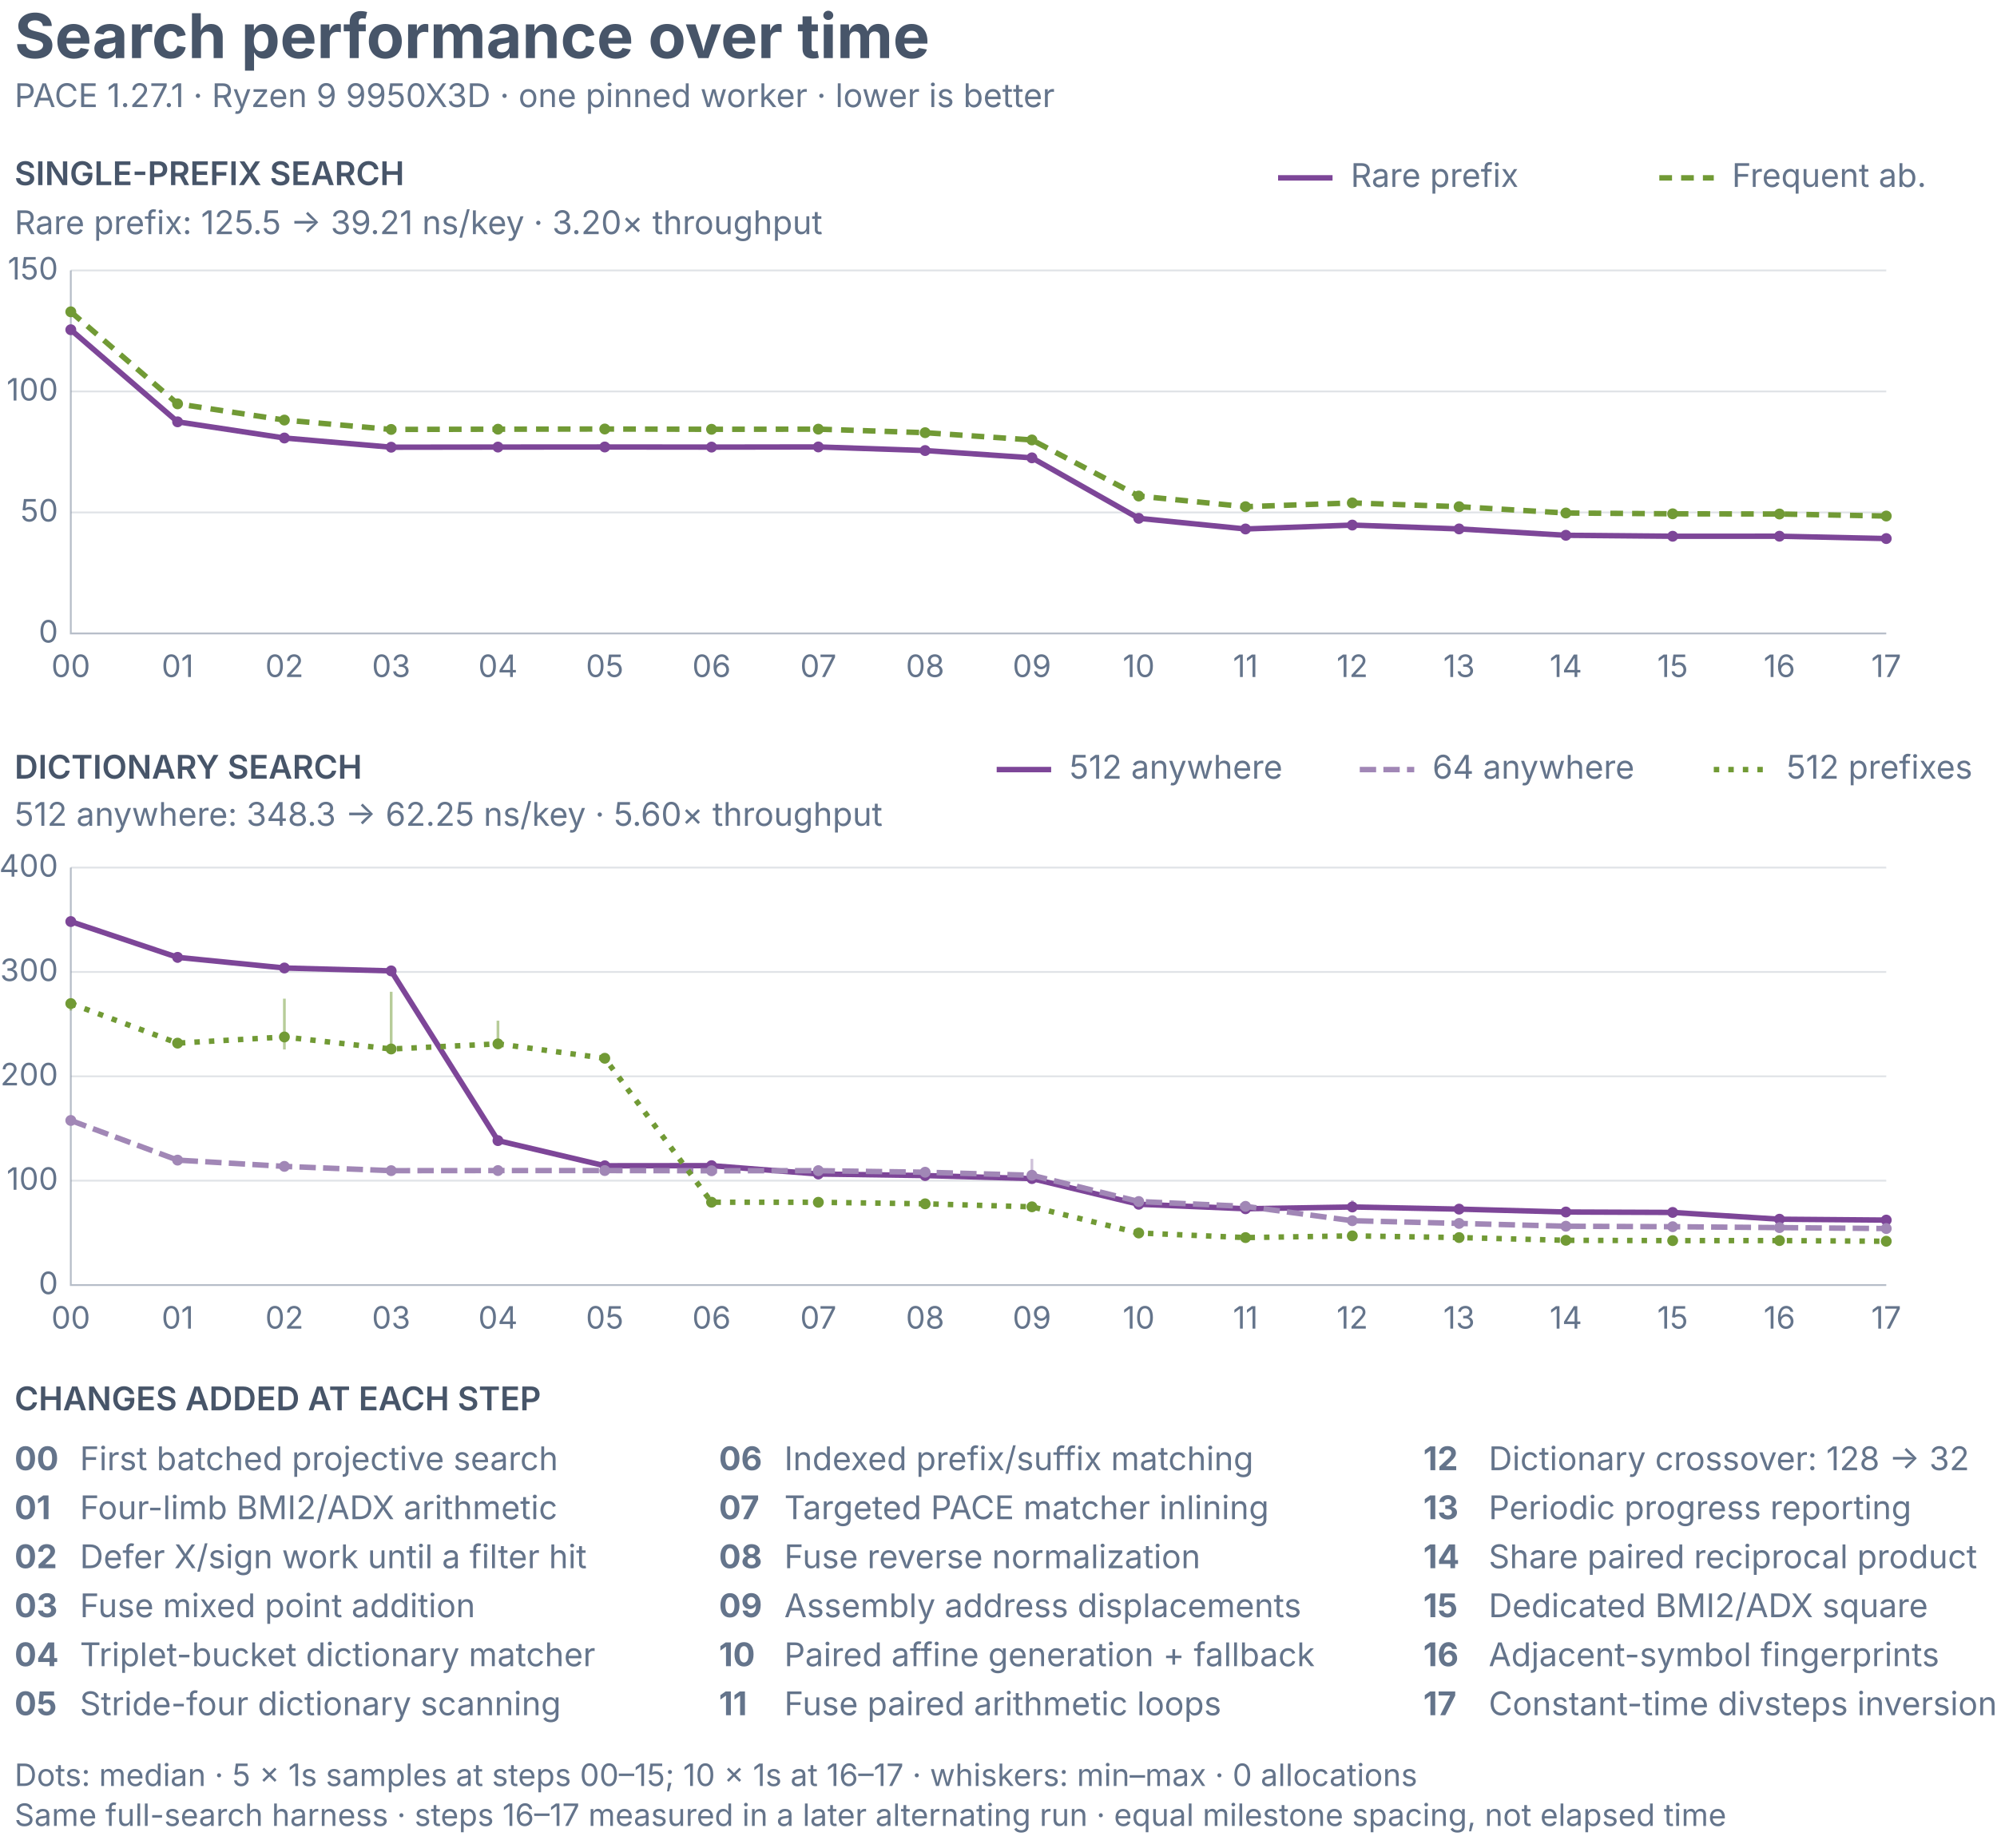
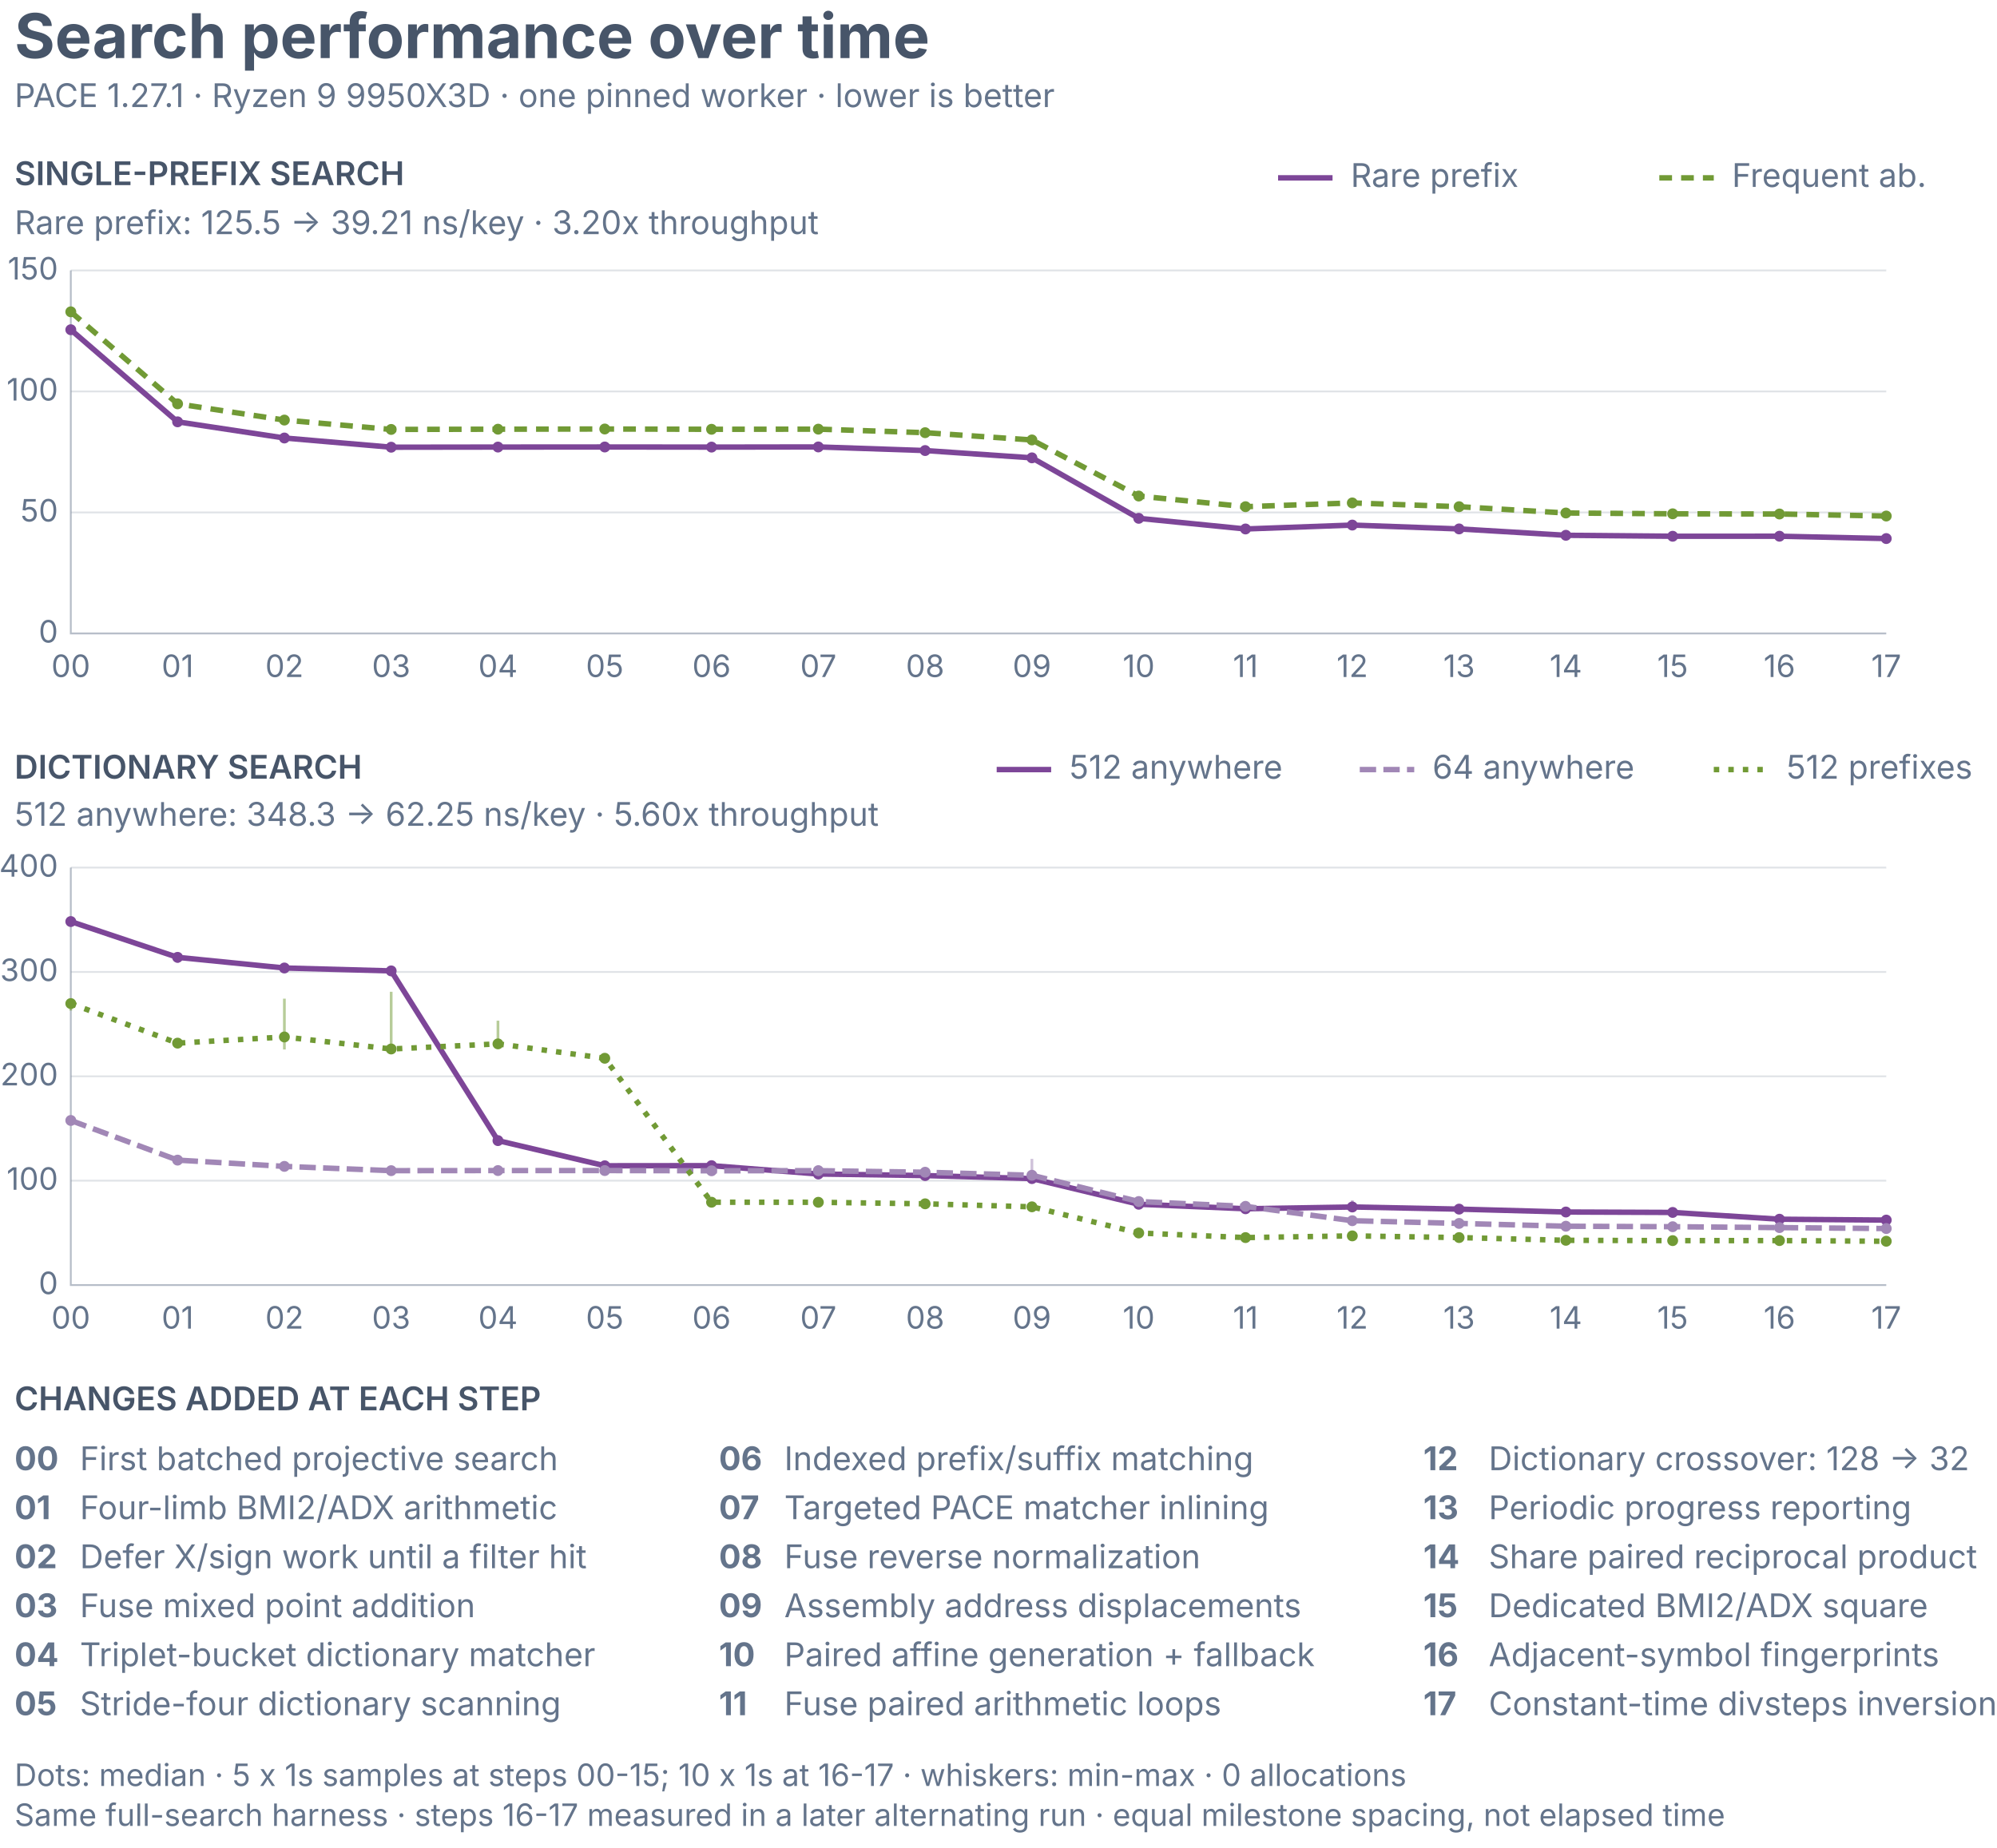
- <svg xmlns="http://www.w3.org/2000/svg" width="1100" height="1018" viewBox="36 6 1100 1018" role="img" aria-labelledby="title description">
-   <style>
- 		:root { color-scheme: light; }
- 		text { fill: #64748b; font-family: -apple-system, BlinkMacSystemFont, "Segoe UI", sans-serif; font-size: 18px; }
- 		polyline { fill: none; stroke-width: 3; stroke-linejoin: round; }
- 		circle { stroke: none; }
- 		.title { fill: #475569; font-size: 34px; font-weight: 650; }
- 		.section { fill: #475569; font-size: 18px; font-weight: 600; }
- 		.summary { font-size: 18px; }
- 		.grid { fill: none; stroke: #8592a3; stroke-opacity: 0.25; stroke-width: 1; }
- 		.axis { fill: none; stroke: #8592a3; stroke-opacity: 0.6; stroke-width: 1; }
- 		.ticks text { font-size: 17px; font-variant-numeric: tabular-nums; }
- 		.series { fill: currentColor; stroke: currentColor; }
- 		.range { fill: none; stroke-width: 1.5; stroke-opacity: 0.5; }
- 		.rare, .dictionary512 { color: #7d4698; }
- 		.frequent, .prefix512 { color: #719a35; }
- 		.frequent polyline { stroke-dasharray: 7 5; }
- 		.dictionary64 { color: #a187b6; }
- 		.dictionary64 polyline { stroke-dasharray: 9 4; }
- 		.prefix512 polyline { stroke-dasharray: 3 5; }
- 		.step { font-weight: 650; font-variant-numeric: tabular-nums; }
- 		.footer { font-size: 17px; }
- 	</style>
-   <text class="title" x="44" y="38">Search performance over time</text>
+ <svg xmlns="http://www.w3.org/2000/svg" viewBox="36 6 1100 1018">
+   <style>:root{color-scheme:light}text{fill:#64748b;font-family:-apple-system,BlinkMacSystemFont,"Segoe UI",sans-serif;font-size:18px}polyline{fill:none;stroke-width:3;stroke-linejoin:round}circle{stroke:none}.title{fill:#475569;font-size:34px;font-weight:650}.section{fill:#475569;font-weight:600}.section,.summary{font-size:18px}.axis,.grid{fill:none;stroke:#8592a3;stroke-width:1}.grid{stroke-opacity:.25}.axis{stroke-opacity:.6}.ticks text{font-size:17px;font-variant-numeric:tabular-nums}.series{fill:currentColor;stroke:currentColor}.range{fill:none;stroke-width:1.5;stroke-opacity:.5}.dictionary512,.rare{color:#7d4698}.frequent,.prefix512{color:#719a35}.frequent polyline{stroke-dasharray:7 5}.dictionary64{color:#a187b6}.dictionary64 polyline{stroke-dasharray:9 4}.prefix512 polyline{stroke-dasharray:3 5}.step{font-weight:650;font-variant-numeric:tabular-nums}.footer{font-size:17px}</style>
+   <text x="44" y="38" class="title">Search performance over time</text>
  <text x="44" y="65">PACE 1.27.1 · Ryzen 9 9950X3D · one pinned worker · lower is better</text>
-   <text class="section" x="44" y="108">SINGLE-PREFIX SEARCH</text>
-   <text class="summary" x="44" y="135">Rare prefix: 125.5 → 39.21 ns/key · 3.20× throughput</text>
-   <path class="series rare" d="M740,104h30" stroke-width="3" />
+   <text x="44" y="108" class="section">SINGLE-PREFIX SEARCH</text>
+   <text x="44" y="135" class="summary">Rare prefix: 125.5 → 39.21 ns/key · 3.20x throughput</text>
+   <path stroke-width="3" d="M740 104h30" class="series rare" />
  <text x="780" y="109">Rare prefix</text>
-   <path class="series frequent" d="M950,104h30" stroke-width="3" stroke-dasharray="7 5" />
+   <path stroke-dasharray="7 5" stroke-width="3" d="M950 104h30" class="series frequent" />
  <text x="990" y="109">Frequent ab.</text>
-   <path class="grid" d="M75,155H1075 M75,221.67H1075 M75,288.33H1075" />
-   <path class="axis" d="M75,155V355H1075" />
+   <path d="M75 155h1000M75 221.67h1000M75 288.33h1000" class="grid" />
+   <path d="M75 155v200h1000" class="axis" />
  <g class="ticks" text-anchor="end">
    <text x="68" y="160">150</text>
    <text x="68" y="226.67">100</text>
    <text x="68" y="293.33">50</text>
    <text x="68" y="360">0</text>
  </g>
  <g class="ticks" text-anchor="middle">
    <text x="75" y="379">00</text>
    <text x="133.82" y="379">01</text>
    <text x="192.65" y="379">02</text>
    <text x="251.47" y="379">03</text>
    <text x="310.29" y="379">04</text>
    <text x="369.12" y="379">05</text>
    <text x="427.94" y="379">06</text>
    <text x="486.76" y="379">07</text>
    <text x="545.59" y="379">08</text>
    <text x="604.41" y="379">09</text>
    <text x="663.24" y="379">10</text>
    <text x="722.06" y="379">11</text>
    <text x="780.88" y="379">12</text>
    <text x="839.71" y="379">13</text>
    <text x="898.53" y="379">14</text>
    <text x="957.35" y="379">15</text>
    <text x="1016.18" y="379">16</text>
    <text x="1075" y="379">17</text>
  </g>
  <g id="rare" class="series rare">
-     <path class="range" d="M75,187.53V187.8 M133.82,238.35V238.43 M192.65,247.11V247.36 M251.47,252.31V252.39 M310.29,252.29V252.37 M369.12,252.24V252.31 M427.94,252.13V252.39 M486.76,252.24V252.35 M545.59,254.15V254.25 M604.41,258.07V258.28 M663.24,291.55V291.6 M722.06,297.4V297.47 M780.88,295.27V295.31 M839.71,297.41V297.43 M898.53,300.89V300.93 M957.35,300.29V301.48 M1016.18,301.36V301.45 M1075,302.67V302.73" />
+     <path d="M75 187.53v.27m58.82 50.55v.08m58.83 8.68v.25m58.82 4.95v.08m58.82-.1v.08m58.83-.13v.07m58.82-.18v.26m58.82-.15v.11m58.83 1.8v.1m58.82 3.82v.21m58.83 33.27v.05m58.82 5.8v.07m58.82-2.2v.04m58.83 2.1v.02m58.82 3.46v.04m58.82-.64v1.19m58.83-.12v.09m58.82 1.22v.06" class="range" />
    <polyline points="75,187.67 133.82,238.41 192.65,247.32 251.47,252.39 310.29,252.31 369.12,252.27 427.94,252.33 486.76,252.24 545.59,254.23 604.41,258.25 663.24,291.57 722.06,297.44 780.88,295.29 839.71,297.41 898.53,300.92 957.35,301.45 1016.18,301.43 1075,302.72" />
    <circle cx="75" cy="187.67" r="3" />
    <circle cx="133.82" cy="238.41" r="3" />
    <circle cx="192.65" cy="247.32" r="3" />
    <circle cx="251.47" cy="252.39" r="3" />
    <circle cx="310.29" cy="252.31" r="3" />
    <circle cx="369.12" cy="252.27" r="3" />
    <circle cx="427.94" cy="252.33" r="3" />
    <circle cx="486.76" cy="252.24" r="3" />
    <circle cx="545.59" cy="254.23" r="3" />
    <circle cx="604.41" cy="258.25" r="3" />
    <circle cx="663.24" cy="291.57" r="3" />
    <circle cx="722.06" cy="297.44" r="3" />
    <circle cx="780.88" cy="295.29" r="3" />
    <circle cx="839.71" cy="297.41" r="3" />
    <circle cx="898.53" cy="300.92" r="3" />
    <circle cx="957.35" cy="301.45" r="3" />
    <circle cx="1016.18" cy="301.43" r="3" />
    <circle cx="1075" cy="302.72" r="3" />
  </g>
  <g id="frequent" class="series frequent">
-     <path class="range" d="M75,177.53V177.93 M133.82,228.37V228.53 M192.65,237.29V237.49 M251.47,242.49V242.61 M310.29,242.36V242.51 M369.12,242.33V242.41 M427.94,242.32V242.56 M486.76,242.28V242.51 M545.59,244.28V244.41 M604.41,248.09V248.4 M663.24,279.21V279.31 M722.06,285.12V285.2 M780.88,283.04V283.11 M839.71,285.12V285.17 M898.53,288.63V288.65 M957.35,288.01V289.19 M1016.18,289.12V289.21 M1075,290.16V290.36" />
+     <path d="M75 177.53v.4m58.82 50.44v.16m58.83 8.76v.2m58.82 5v.12m58.82-.25v.15m58.83-.18v.08m58.82-.09v.24m58.82-.28v.23m58.83 1.77v.13m58.82 3.68v.31m58.83 30.81v.1m58.82 5.81v.08m58.82-2.16v.07m58.83 2.01v.05m58.82 3.46v.02m58.82-.64v1.18m58.83-.07v.09m58.82.95v.2" class="range" />
    <polyline points="75,177.8 133.82,228.49 192.65,237.44 251.47,242.6 310.29,242.47 369.12,242.36 427.94,242.52 486.76,242.44 545.59,244.39 604.41,248.39 663.24,279.29 722.06,285.16 780.88,283.09 839.71,285.16 898.53,288.64 957.35,289.08 1016.18,289.19 1075,290.31" />
    <circle cx="75" cy="177.8" r="3" />
    <circle cx="133.82" cy="228.49" r="3" />
    <circle cx="192.65" cy="237.44" r="3" />
    <circle cx="251.47" cy="242.6" r="3" />
    <circle cx="310.29" cy="242.47" r="3" />
    <circle cx="369.12" cy="242.36" r="3" />
    <circle cx="427.94" cy="242.52" r="3" />
    <circle cx="486.76" cy="242.44" r="3" />
    <circle cx="545.59" cy="244.39" r="3" />
    <circle cx="604.41" cy="248.39" r="3" />
    <circle cx="663.24" cy="279.29" r="3" />
    <circle cx="722.06" cy="285.16" r="3" />
    <circle cx="780.88" cy="283.09" r="3" />
    <circle cx="839.71" cy="285.16" r="3" />
    <circle cx="898.53" cy="288.64" r="3" />
    <circle cx="957.35" cy="289.08" r="3" />
    <circle cx="1016.18" cy="289.19" r="3" />
    <circle cx="1075" cy="290.31" r="3" />
  </g>
-   <text class="section" x="44" y="435">DICTIONARY SEARCH</text>
-   <text class="summary" x="44" y="461">512 anywhere: 348.3 → 62.25 ns/key · 5.60× throughput</text>
-   <path class="series dictionary512" d="M585,430h30" stroke-width="3" />
+   <text x="44" y="435" class="section">DICTIONARY SEARCH</text>
+   <text x="44" y="461" class="summary">512 anywhere: 348.3 → 62.25 ns/key · 5.60x throughput</text>
+   <path stroke-width="3" d="M585 430h30" class="series dictionary512" />
  <text x="625" y="435">512 anywhere</text>
-   <path class="series dictionary64" d="M785,430h30" stroke-width="3" stroke-dasharray="9 4" />
+   <path stroke-dasharray="9 4" stroke-width="3" d="M785 430h30" class="series dictionary64" />
  <text x="825" y="435">64 anywhere</text>
-   <path class="series prefix512" d="M980,430h30" stroke-width="3" stroke-dasharray="3 5" />
+   <path stroke-dasharray="3 5" stroke-width="3" d="M980 430h30" class="series prefix512" />
  <text x="1020" y="435">512 prefixes</text>
-   <path class="grid" d="M75,484H1075 M75,541.5H1075 M75,599H1075 M75,656.5H1075" />
-   <path class="axis" d="M75,484V714H1075" />
+   <path d="M75 484h1000M75 541.5h1000M75 599h1000M75 656.5h1000" class="grid" />
+   <path d="M75 484v230h1000" class="axis" />
  <g class="ticks" text-anchor="end">
    <text x="68" y="489">400</text>
    <text x="68" y="546.5">300</text>
    <text x="68" y="604">200</text>
    <text x="68" y="661.5">100</text>
    <text x="68" y="719">0</text>
  </g>
  <g class="ticks" text-anchor="middle">
    <text x="75" y="738">00</text>
    <text x="133.82" y="738">01</text>
    <text x="192.65" y="738">02</text>
    <text x="251.47" y="738">03</text>
    <text x="310.29" y="738">04</text>
    <text x="369.12" y="738">05</text>
    <text x="427.94" y="738">06</text>
    <text x="486.76" y="738">07</text>
    <text x="545.59" y="738">08</text>
    <text x="604.41" y="738">09</text>
    <text x="663.24" y="738">10</text>
    <text x="722.06" y="738">11</text>
    <text x="780.88" y="738">12</text>
    <text x="839.71" y="738">13</text>
    <text x="898.53" y="738">14</text>
    <text x="957.35" y="738">15</text>
    <text x="1016.18" y="738">16</text>
    <text x="1075" y="738">17</text>
  </g>
  <g id="dictionary512" class="series dictionary512">
-     <path class="range" d="M75,513.27V516.09 M133.82,532.99V536.44 M192.65,538.11V539.55 M251.47,540.64V541.27 M310.29,632.92V634.59 M369.12,647.07V648.28 M427.94,647.24V648.22 M486.76,652.07V652.88 M545.59,652.71V653.68 M604.41,651.38V655.47 M663.24,668.43V669.5 M722.06,671.08V671.98 M780.88,667.41V671.06 M839.71,671.52V672.2 M898.53,672.85V673.81 M957.35,673.47V674.16 M1016.18,676.62V677.77 M1075,676.65V678.3" />
+     <path d="M75 513.27v2.82m58.82 16.9v3.45m58.83 1.67v1.44m58.82 1.09v.63m58.82 91.65v1.67m58.83 12.48v1.21m58.82-1.04v.98m58.82 3.85v.81m58.83-.17v.97m58.82-2.3v4.09m58.83 12.96v1.07m58.82 1.58v.9m58.82-4.57v3.65m58.83.46v.68m58.82.65v.96m58.82-.34v.69m58.83 2.46v1.15m58.82-1.12v1.65" class="range" />
    <polyline points="75,513.73 133.82,533.45 192.65,539.32 251.47,540.92 310.29,634.42 369.12,648.28 427.94,648.22 486.76,652.82 545.59,653.68 604.41,655.35 663.24,669.48 722.06,671.97 780.88,670.99 839.71,672.17 898.53,673.76 957.35,673.99 1016.18,677.73 1075,678.21" />
    <circle cx="75" cy="513.73" r="3" />
    <circle cx="133.82" cy="533.45" r="3" />
    <circle cx="192.65" cy="539.32" r="3" />
    <circle cx="251.47" cy="540.92" r="3" />
    <circle cx="310.29" cy="634.42" r="3" />
    <circle cx="369.12" cy="648.28" r="3" />
    <circle cx="427.94" cy="648.22" r="3" />
    <circle cx="486.76" cy="652.82" r="3" />
    <circle cx="545.59" cy="653.68" r="3" />
    <circle cx="604.41" cy="655.35" r="3" />
    <circle cx="663.24" cy="669.48" r="3" />
    <circle cx="722.06" cy="671.97" r="3" />
    <circle cx="780.88" cy="670.99" r="3" />
    <circle cx="839.71" cy="672.17" r="3" />
    <circle cx="898.53" cy="673.76" r="3" />
    <circle cx="957.35" cy="673.99" r="3" />
    <circle cx="1016.18" cy="677.73" r="3" />
    <circle cx="1075" cy="678.21" r="3" />
  </g>
  <g id="dictionary64" class="series dictionary64">
-     <path class="range" d="M75,622.06V623.5 M133.82,644.14V645.29 M192.65,647.88V648.74 M251.47,649.49V651.04 M310.29,649.89V651.04 M369.12,649.83V650.98 M427.94,649.83V651.04 M486.76,648.05V650.98 M545.59,650.81V651.84 M604.41,644.48V653.63 M663.24,667.3V668.14 M722.06,669.7V670.69 M780.88,677.95V678.57 M839.71,679.39V680.06 M898.53,680.95V681.59 M957.35,681.37V681.87 M1016.18,681.61V682.37 M1075,682.09V682.92" />
+     <path d="M75 622.06v1.44m58.82 20.64v1.15m58.83 2.59v.86m58.82.75v1.55m58.82-1.15v1.15m58.83-1.21v1.15m58.82-1.15v1.21m58.82-2.99v2.93m58.83-.17v1.03m58.82-7.36v9.15m58.83 13.67v.84m58.82 1.56v.99m58.82 7.26v.62m58.83.82v.67m58.82.89v.64m58.82-.22v.5m58.83-.26v.76m58.82-.28v.83" class="range" />
    <polyline points="75,623.32 133.82,645.17 192.65,648.62 251.47,650.98 310.29,650.92 369.12,650.92 427.94,651.04 486.76,650.98 545.59,651.84 604.41,653.51 663.24,667.98 722.06,670.64 780.88,678.55 839.71,680.04 898.53,681.59 957.35,681.86 1016.18,682.35 1075,682.87" />
    <circle cx="75" cy="623.32" r="3" />
    <circle cx="133.82" cy="645.17" r="3" />
    <circle cx="192.65" cy="648.62" r="3" />
    <circle cx="251.47" cy="650.98" r="3" />
    <circle cx="310.29" cy="650.92" r="3" />
    <circle cx="369.12" cy="650.92" r="3" />
    <circle cx="427.94" cy="651.04" r="3" />
    <circle cx="486.76" cy="650.98" r="3" />
    <circle cx="545.59" cy="651.84" r="3" />
    <circle cx="604.41" cy="653.51" r="3" />
    <circle cx="663.24" cy="667.98" r="3" />
    <circle cx="722.06" cy="670.64" r="3" />
    <circle cx="780.88" cy="678.55" r="3" />
    <circle cx="839.71" cy="680.04" r="3" />
    <circle cx="898.53" cy="681.59" r="3" />
    <circle cx="957.35" cy="681.86" r="3" />
    <circle cx="1016.18" cy="682.35" r="3" />
    <circle cx="1075" cy="682.87" r="3" />
  </g>
  <g id="prefix512" class="series prefix512">
-     <path class="range" d="M75,558.23V562.77 M133.82,578.01V581.46 M192.65,556.22V584.22 M251.47,552.42V584.86 M310.29,568.35V582.73 M369.12,588.02V590.38 M427.94,667.75V668.41 M486.76,667.67V668.42 M545.59,668.63V669.25 M604.41,670.24V670.96 M663.24,684.91V685.34 M722.06,687.39V687.87 M780.88,684.05V686.93 M839.71,687.34V687.86 M898.53,688.97V689.37 M957.35,689.17V689.63 M1016.18,688.57V689.53 M1075,688.88V690.1" />
+     <path d="M75 558.23v4.54m58.82 15.24v3.45m58.83-25.24v28m58.82-31.8v32.44m58.82-16.51v14.38m58.83 5.29v2.36m58.82 77.37v.66m58.82-.74v.75m58.83.21v.62m58.82.99v.72m58.83 13.95v.43m58.82 2.05v.48m58.82-3.82v2.88m58.83.41v.52m58.82 1.11v.4m58.82-.2v.46m58.83-1.06v.96m58.82-.65v1.22" class="range" />
    <polyline points="75,558.92 133.82,580.72 192.65,577.32 251.47,583.94 310.29,581.12 369.12,589.05 427.94,668.37 486.76,668.4 545.59,669.24 604.41,670.9 663.24,685.32 722.06,687.85 780.88,686.91 839.71,687.84 898.53,689.35 957.35,689.52 1016.18,689.5 1075,689.87" />
    <circle cx="75" cy="558.92" r="3" />
    <circle cx="133.82" cy="580.72" r="3" />
    <circle cx="192.65" cy="577.32" r="3" />
    <circle cx="251.47" cy="583.94" r="3" />
    <circle cx="310.29" cy="581.12" r="3" />
    <circle cx="369.12" cy="589.05" r="3" />
    <circle cx="427.94" cy="668.37" r="3" />
    <circle cx="486.76" cy="668.4" r="3" />
    <circle cx="545.59" cy="669.24" r="3" />
    <circle cx="604.41" cy="670.9" r="3" />
    <circle cx="663.24" cy="685.32" r="3" />
    <circle cx="722.06" cy="687.85" r="3" />
    <circle cx="780.88" cy="686.91" r="3" />
    <circle cx="839.71" cy="687.84" r="3" />
    <circle cx="898.53" cy="689.35" r="3" />
    <circle cx="957.35" cy="689.52" r="3" />
    <circle cx="1016.18" cy="689.5" r="3" />
    <circle cx="1075" cy="689.87" r="3" />
  </g>
-   <text class="section" x="44" y="783">CHANGES ADDED AT EACH STEP</text>
-   <g>
-     <text x="44" y="816">
-       <tspan class="step">00</tspan>
-       <tspan x="80">First batched projective search</tspan>
-     </text>
-     <text x="44" y="843">
-       <tspan class="step">01</tspan>
-       <tspan x="80">Four-limb BMI2/ADX arithmetic</tspan>
-     </text>
-     <text x="44" y="870">
-       <tspan class="step">02</tspan>
-       <tspan x="80">Defer X/sign work until a filter hit</tspan>
-     </text>
-     <text x="44" y="897">
-       <tspan class="step">03</tspan>
-       <tspan x="80">Fuse mixed point addition</tspan>
-     </text>
-     <text x="44" y="924">
-       <tspan class="step">04</tspan>
-       <tspan x="80">Triplet-bucket dictionary matcher</tspan>
-     </text>
-     <text x="44" y="951">
-       <tspan class="step">05</tspan>
-       <tspan x="80">Stride-four dictionary scanning</tspan>
-     </text>
-     <text x="432" y="816">
-       <tspan class="step">06</tspan>
-       <tspan x="468">Indexed prefix/suffix matching</tspan>
-     </text>
-     <text x="432" y="843">
-       <tspan class="step">07</tspan>
-       <tspan x="468">Targeted PACE matcher inlining</tspan>
-     </text>
-     <text x="432" y="870">
-       <tspan class="step">08</tspan>
-       <tspan x="468">Fuse reverse normalization</tspan>
-     </text>
-     <text x="432" y="897">
-       <tspan class="step">09</tspan>
-       <tspan x="468">Assembly address displacements</tspan>
-     </text>
-     <text x="432" y="924">
-       <tspan class="step">10</tspan>
-       <tspan x="468">Paired affine generation + fallback</tspan>
-     </text>
-     <text x="432" y="951">
-       <tspan class="step">11</tspan>
-       <tspan x="468">Fuse paired arithmetic loops</tspan>
-     </text>
-     <text x="820" y="816">
-       <tspan class="step">12</tspan>
-       <tspan x="856">Dictionary crossover: 128 → 32</tspan>
-     </text>
-     <text x="820" y="843">
-       <tspan class="step">13</tspan>
-       <tspan x="856">Periodic progress reporting</tspan>
-     </text>
-     <text x="820" y="870">
-       <tspan class="step">14</tspan>
-       <tspan x="856">Share paired reciprocal product</tspan>
-     </text>
-     <text x="820" y="897">
-       <tspan class="step">15</tspan>
-       <tspan x="856">Dedicated BMI2/ADX square</tspan>
-     </text>
-     <text x="820" y="924">
-       <tspan class="step">16</tspan>
-       <tspan x="856">Adjacent-symbol fingerprints</tspan>
-     </text>
-     <text x="820" y="951">
-       <tspan class="step">17</tspan>
-       <tspan x="856">Constant-time divsteps inversion</tspan>
-     </text>
-   </g>
-   <text class="footer" x="44" y="990">Dots: median · 5 × 1s samples at steps 00–15; 10 × 1s at 16–17 · whiskers: min–max · 0 allocations</text>
-   <text class="footer" x="44" y="1012">Same full-search harness · steps 16–17 measured in a later alternating run · equal milestone spacing, not elapsed time</text>
+   <text x="44" y="783" class="section">CHANGES ADDED AT EACH STEP</text>
+   <text x="44" y="816">
+     <tspan class="step">00</tspan>
+     <tspan x="80">First batched projective search</tspan>
+   </text>
+   <text x="44" y="843">
+     <tspan class="step">01</tspan>
+     <tspan x="80">Four-limb BMI2/ADX arithmetic</tspan>
+   </text>
+   <text x="44" y="870">
+     <tspan class="step">02</tspan>
+     <tspan x="80">Defer X/sign work until a filter hit</tspan>
+   </text>
+   <text x="44" y="897">
+     <tspan class="step">03</tspan>
+     <tspan x="80">Fuse mixed point addition</tspan>
+   </text>
+   <text x="44" y="924">
+     <tspan class="step">04</tspan>
+     <tspan x="80">Triplet-bucket dictionary matcher</tspan>
+   </text>
+   <text x="44" y="951">
+     <tspan class="step">05</tspan>
+     <tspan x="80">Stride-four dictionary scanning</tspan>
+   </text>
+   <text x="432" y="816">
+     <tspan class="step">06</tspan>
+     <tspan x="468">Indexed prefix/suffix matching</tspan>
+   </text>
+   <text x="432" y="843">
+     <tspan class="step">07</tspan>
+     <tspan x="468">Targeted PACE matcher inlining</tspan>
+   </text>
+   <text x="432" y="870">
+     <tspan class="step">08</tspan>
+     <tspan x="468">Fuse reverse normalization</tspan>
+   </text>
+   <text x="432" y="897">
+     <tspan class="step">09</tspan>
+     <tspan x="468">Assembly address displacements</tspan>
+   </text>
+   <text x="432" y="924">
+     <tspan class="step">10</tspan>
+     <tspan x="468">Paired affine generation + fallback</tspan>
+   </text>
+   <text x="432" y="951">
+     <tspan class="step">11</tspan>
+     <tspan x="468">Fuse paired arithmetic loops</tspan>
+   </text>
+   <text x="820" y="816">
+     <tspan class="step">12</tspan>
+     <tspan x="856">Dictionary crossover: 128 → 32</tspan>
+   </text>
+   <text x="820" y="843">
+     <tspan class="step">13</tspan>
+     <tspan x="856">Periodic progress reporting</tspan>
+   </text>
+   <text x="820" y="870">
+     <tspan class="step">14</tspan>
+     <tspan x="856">Share paired reciprocal product</tspan>
+   </text>
+   <text x="820" y="897">
+     <tspan class="step">15</tspan>
+     <tspan x="856">Dedicated BMI2/ADX square</tspan>
+   </text>
+   <text x="820" y="924">
+     <tspan class="step">16</tspan>
+     <tspan x="856">Adjacent-symbol fingerprints</tspan>
+   </text>
+   <text x="820" y="951">
+     <tspan class="step">17</tspan>
+     <tspan x="856">Constant-time divsteps inversion</tspan>
+   </text>
+   <text x="44" y="990" class="footer">Dots: median · 5 x 1s samples at steps 00-15; 10 x 1s at 16-17 · whiskers: min-max · 0 allocations</text>
+   <text x="44" y="1012" class="footer">Same full-search harness · steps 16-17 measured in a later alternating run · equal milestone spacing, not elapsed time</text>
</svg>
